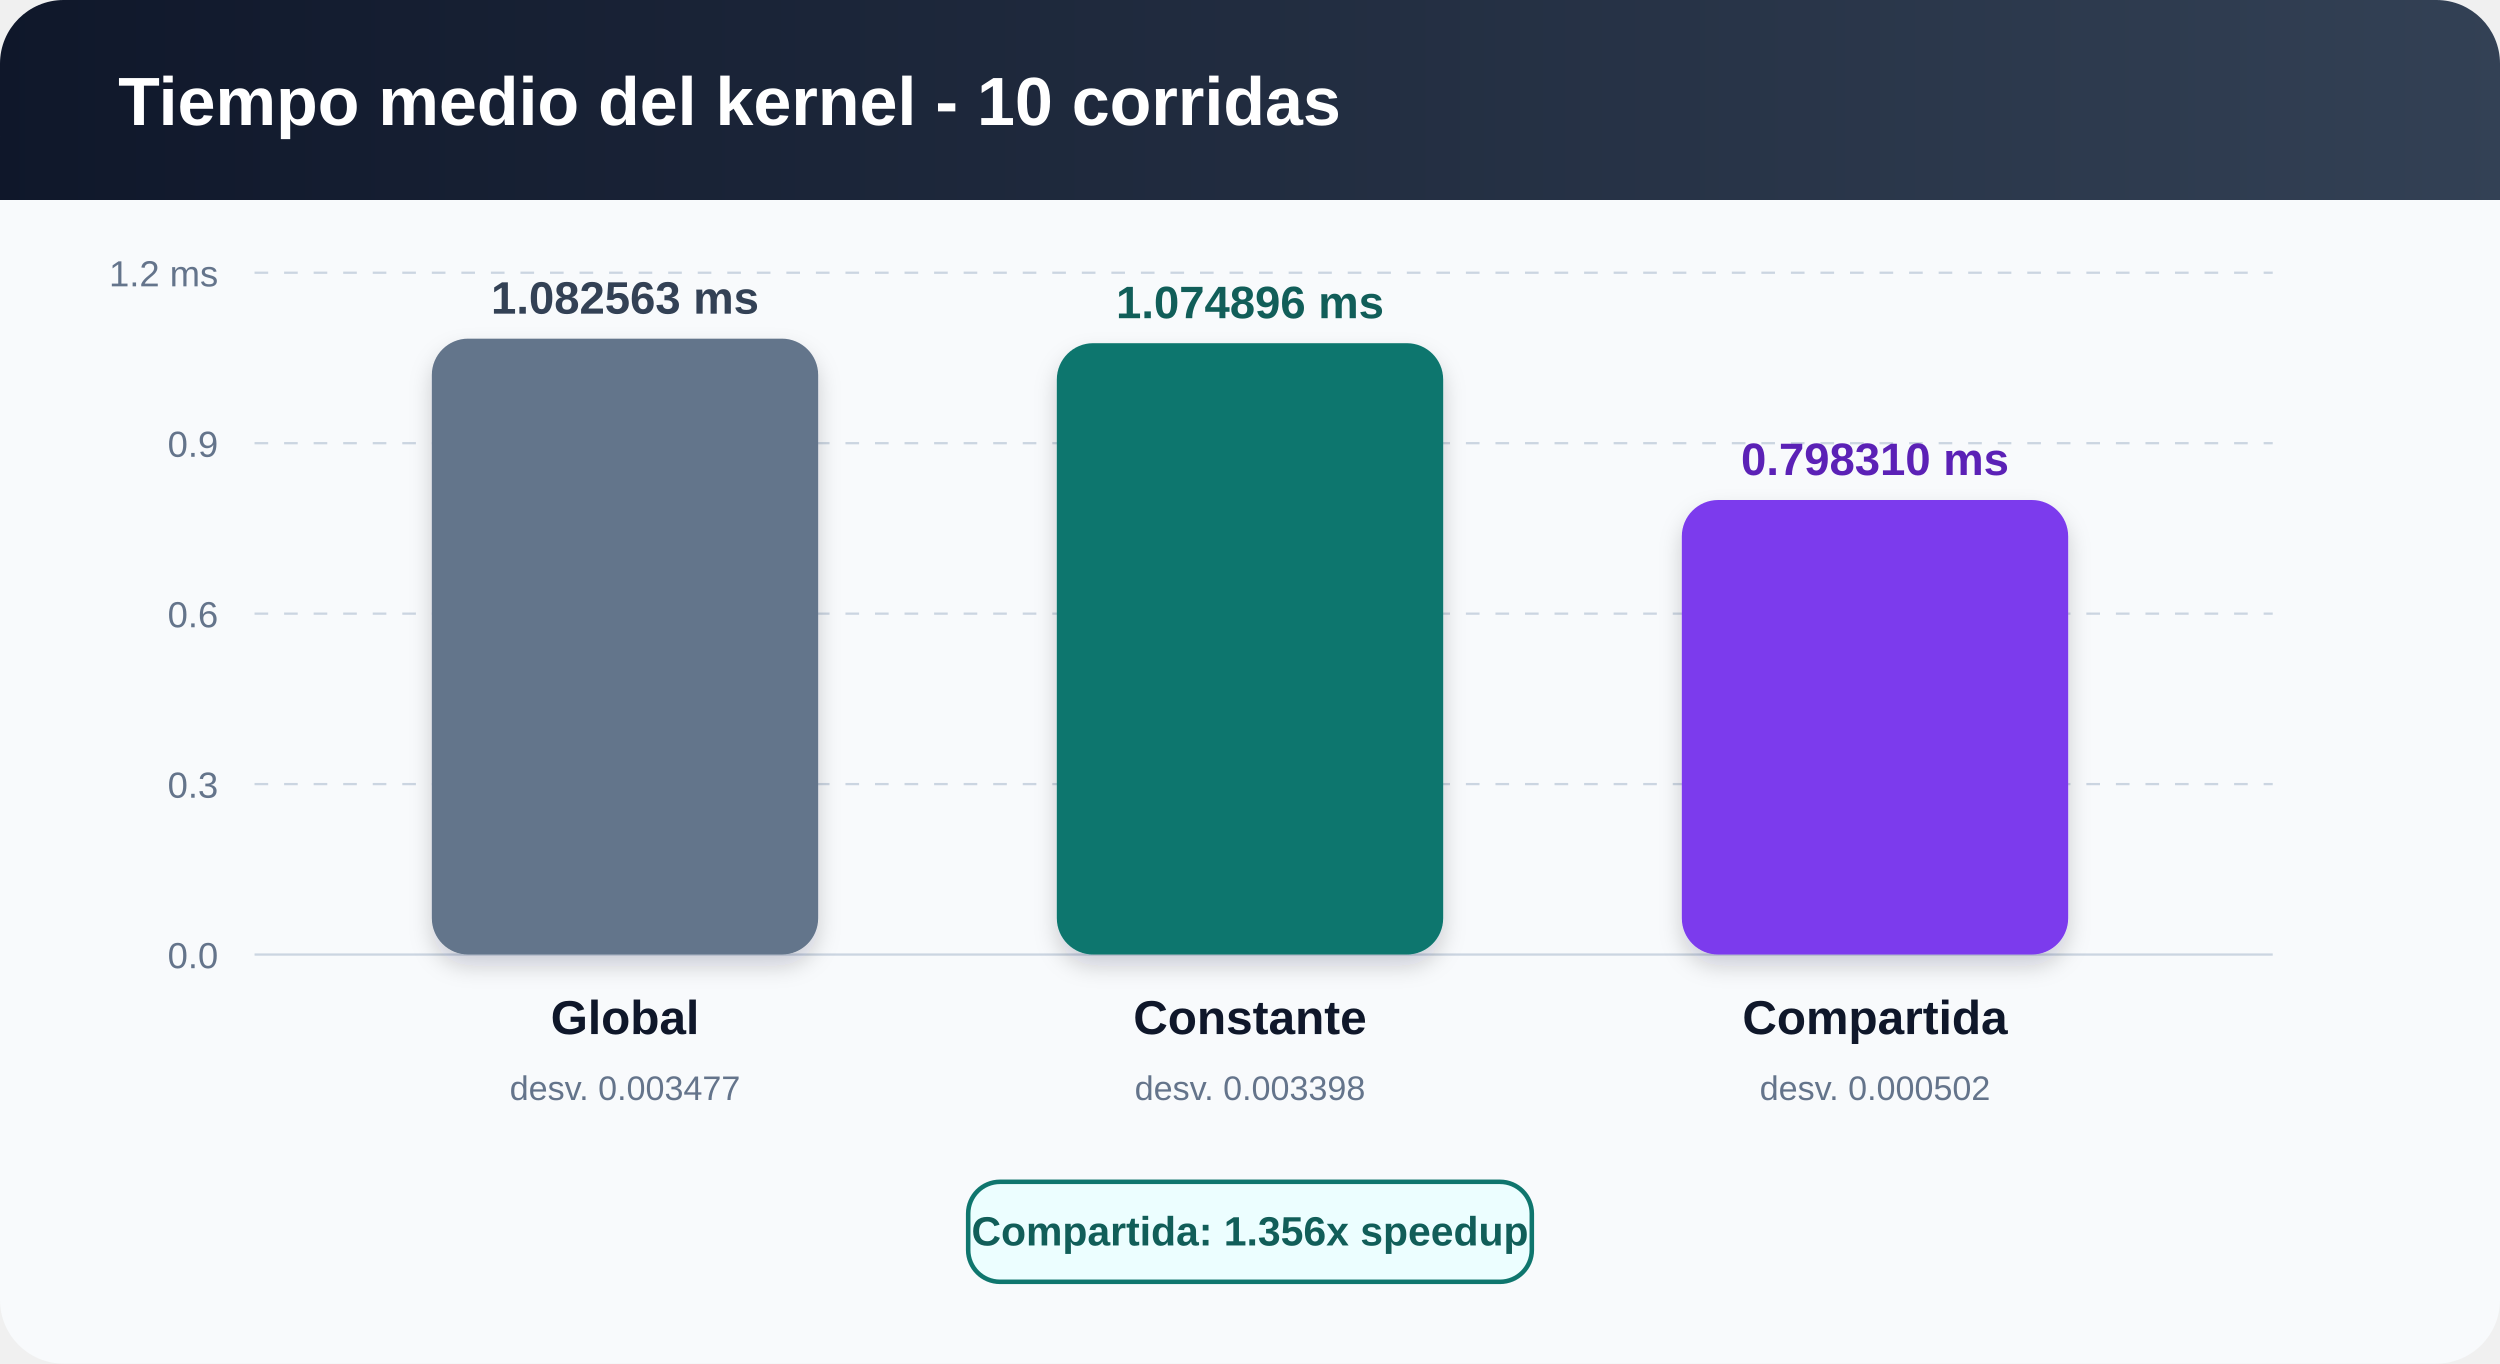
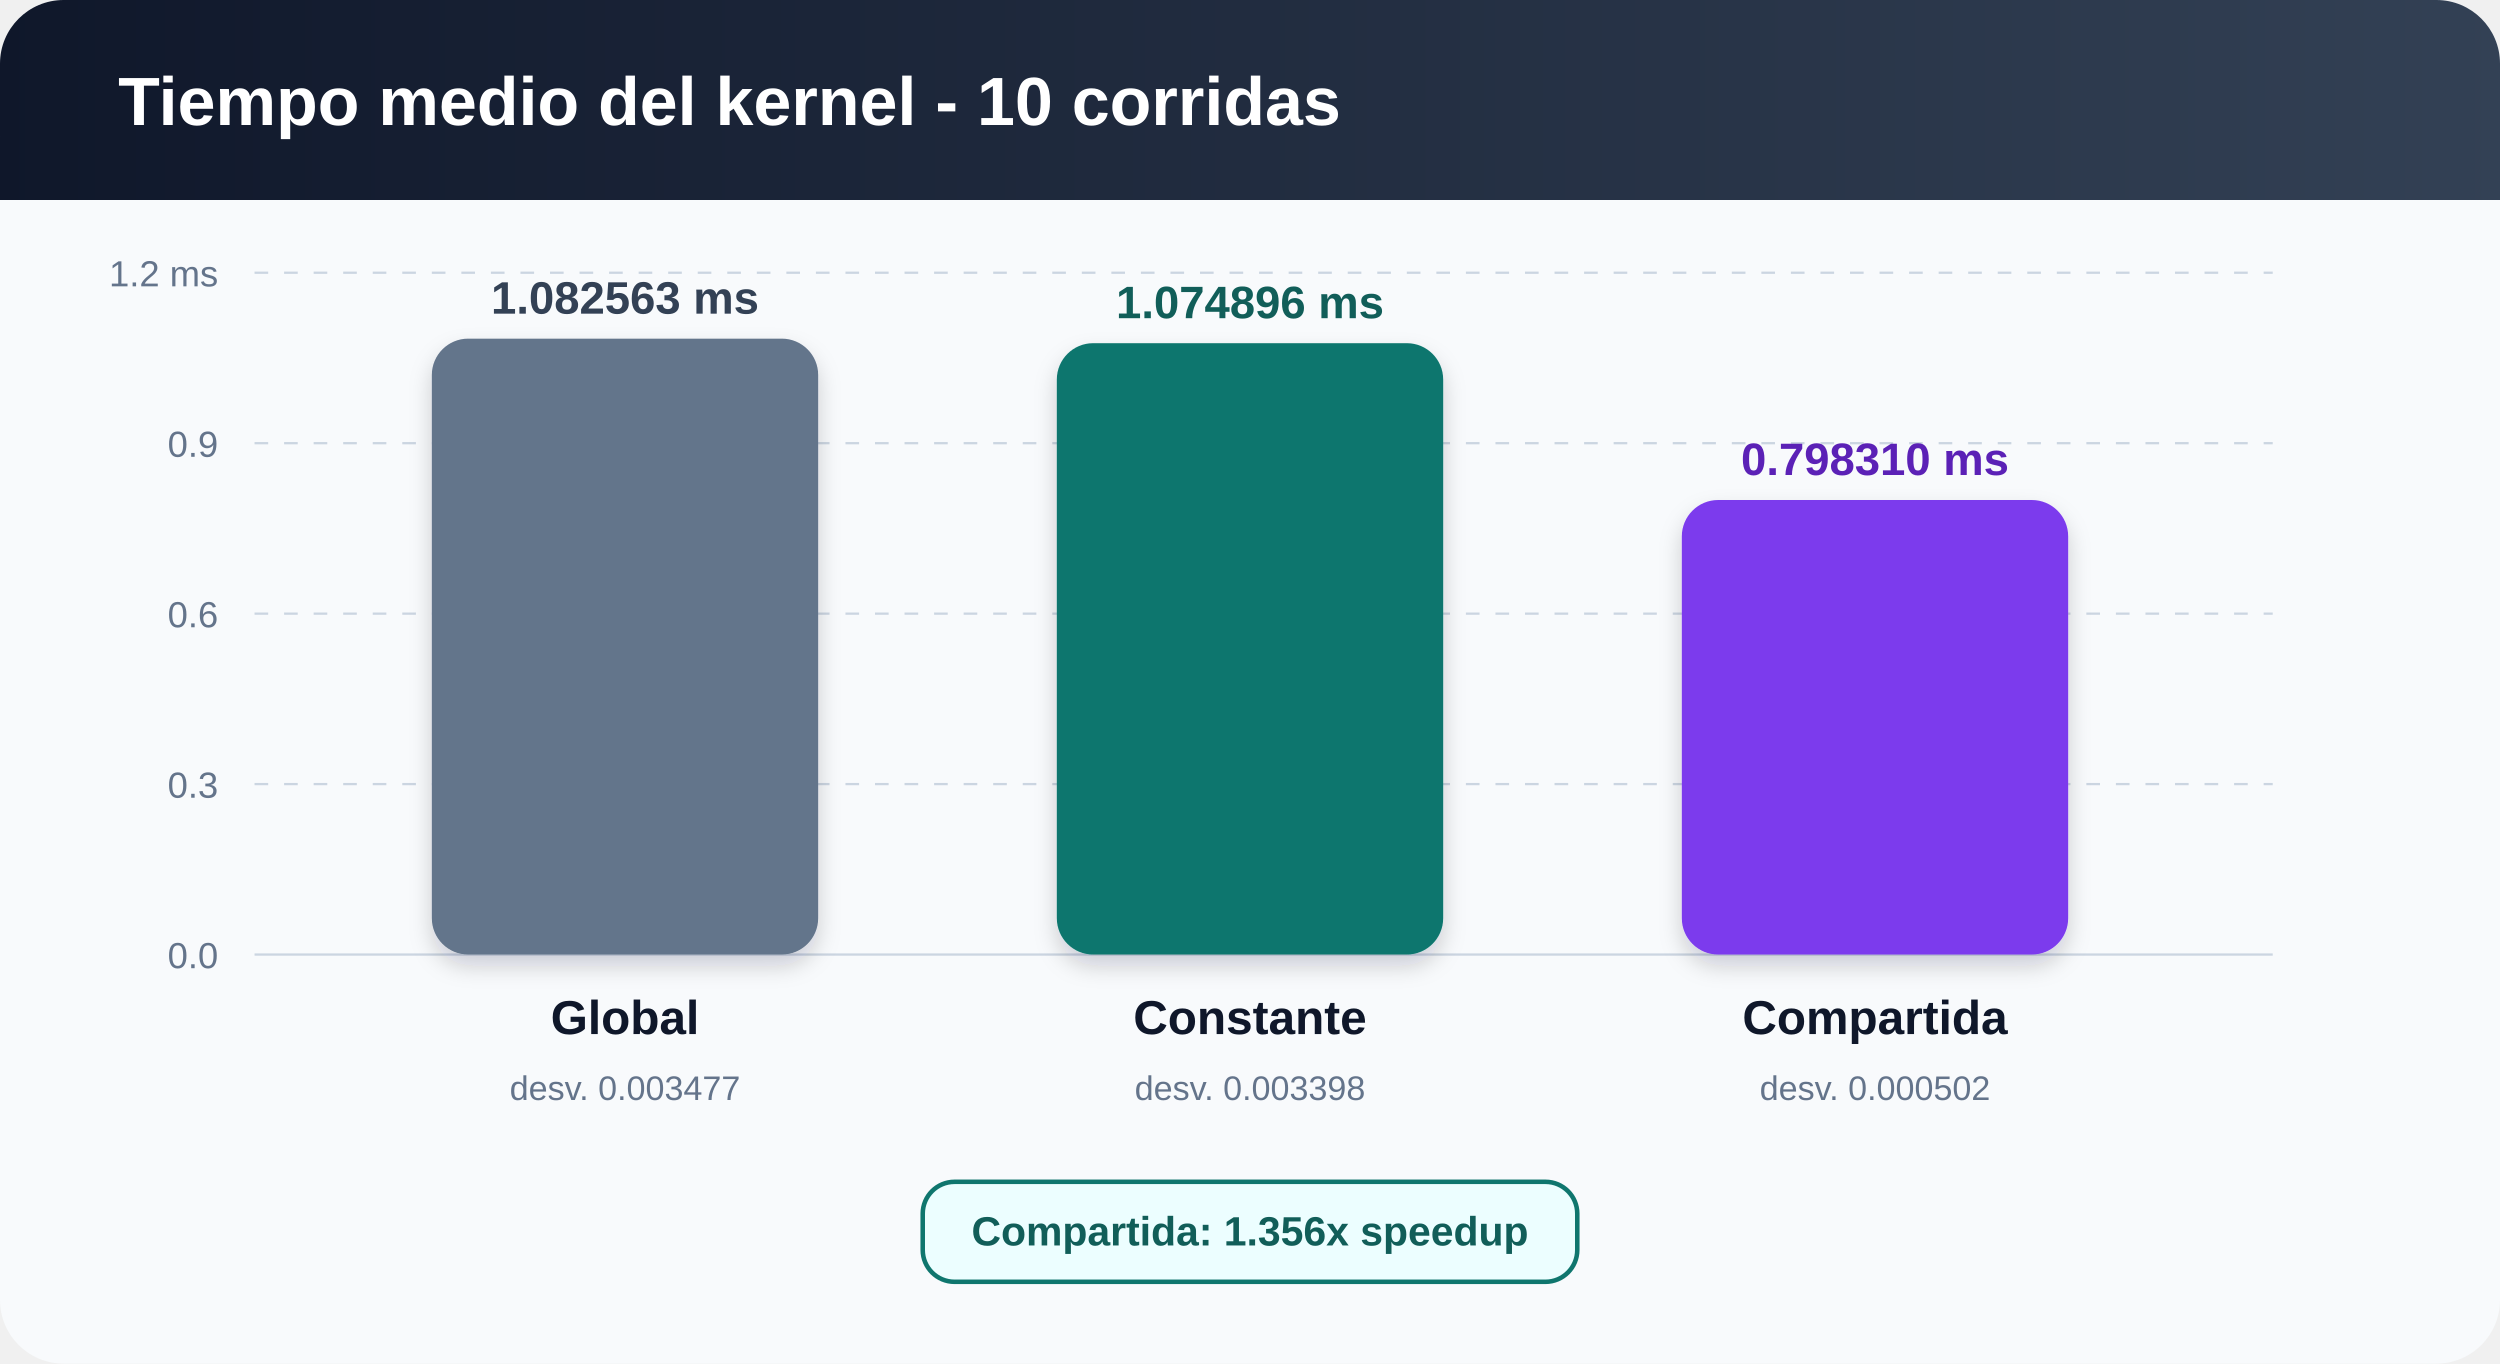
<svg xmlns="http://www.w3.org/2000/svg" width="1100" height="600" viewBox="0 0 1100 600" role="img" aria-labelledby="title desc">
  <defs>
    <linearGradient id="chartHeader" x1="0" x2="1">
      <stop offset="0" stop-color="#0f172a" />
      <stop offset="1" stop-color="#334155" />
    </linearGradient>
    <filter id="barShadow" x="-20%" y="-20%" width="140%" height="140%">
      <feDropShadow dx="0" dy="5" stdDeviation="5" flood-color="#0f172a" flood-opacity="0.18" />
    </filter>
  </defs>
  <rect width="1100" height="600" rx="28" fill="#f8fafc" />
  <rect width="1100" height="88" rx="28" fill="url(#chartHeader)" />
  <rect y="60" width="1100" height="28" fill="url(#chartHeader)" />
  <text x="52" y="55" font-family="Segoe UI, Arial" font-size="30" font-weight="700" fill="#ffffff">Tiempo medio del kernel - 10 corridas</text>
  <g stroke="#cbd5e1" stroke-width="1">
    <line x1="112" y1="420" x2="1000" y2="420" />
    <line x1="112" y1="345" x2="1000" y2="345" stroke-dasharray="6 7" />
    <line x1="112" y1="270" x2="1000" y2="270" stroke-dasharray="6 7" />
    <line x1="112" y1="195" x2="1000" y2="195" stroke-dasharray="6 7" />
    <line x1="112" y1="120" x2="1000" y2="120" stroke-dasharray="6 7" />
  </g>
  <g font-family="Segoe UI, Arial" font-size="16" fill="#64748b" text-anchor="end">
    <text x="96" y="426">0.0</text>
    <text x="96" y="351">0.3</text>
    <text x="96" y="276">0.6</text>
    <text x="96" y="201">0.9</text>
    <text x="96" y="126">1.2 ms</text>
  </g>
  <g filter="url(#barShadow)">
    <rect x="190" y="149" width="170" height="271" rx="16" fill="#64748b" />
    <rect x="465" y="151" width="170" height="269" rx="16" fill="#0f766e" />
    <rect x="740" y="220" width="170" height="200" rx="16" fill="#7c3aed" />
  </g>
  <g font-family="Segoe UI, Arial" text-anchor="middle">
    <text x="275" y="138" font-size="20" font-weight="700" fill="#334155">1.082563 ms</text>
    <text x="550" y="140" font-size="20" font-weight="700" fill="#115e59">1.074896 ms</text>
    <text x="825" y="209" font-size="20" font-weight="700" fill="#5b21b6">0.798310 ms</text>
    <text x="275" y="455" font-size="21" font-weight="700" fill="#0f172a">Global</text>
    <text x="550" y="455" font-size="21" font-weight="700" fill="#0f172a">Constante</text>
    <text x="825" y="455" font-size="21" font-weight="700" fill="#0f172a">Compartida</text>
    <text x="275" y="484" font-size="15" fill="#64748b">desv. 0.003477</text>
    <text x="550" y="484" font-size="15" fill="#64748b">desv. 0.003398</text>
    <text x="825" y="484" font-size="15" fill="#64748b">desv. 0.000502</text>
  </g>
-   <rect x="426" y="520" width="248" height="44" rx="14" fill="#ecfeff" stroke="#0f766e" stroke-width="2" />
+   <rect x="406" y="520" width="288" height="44" rx="14" fill="#ecfeff" stroke="#0f766e" stroke-width="2" />
  <text x="550" y="548" text-anchor="middle" font-family="Segoe UI, Arial" font-size="18" font-weight="700" fill="#115e59">Compartida: 1.356x speedup</text>
</svg>
